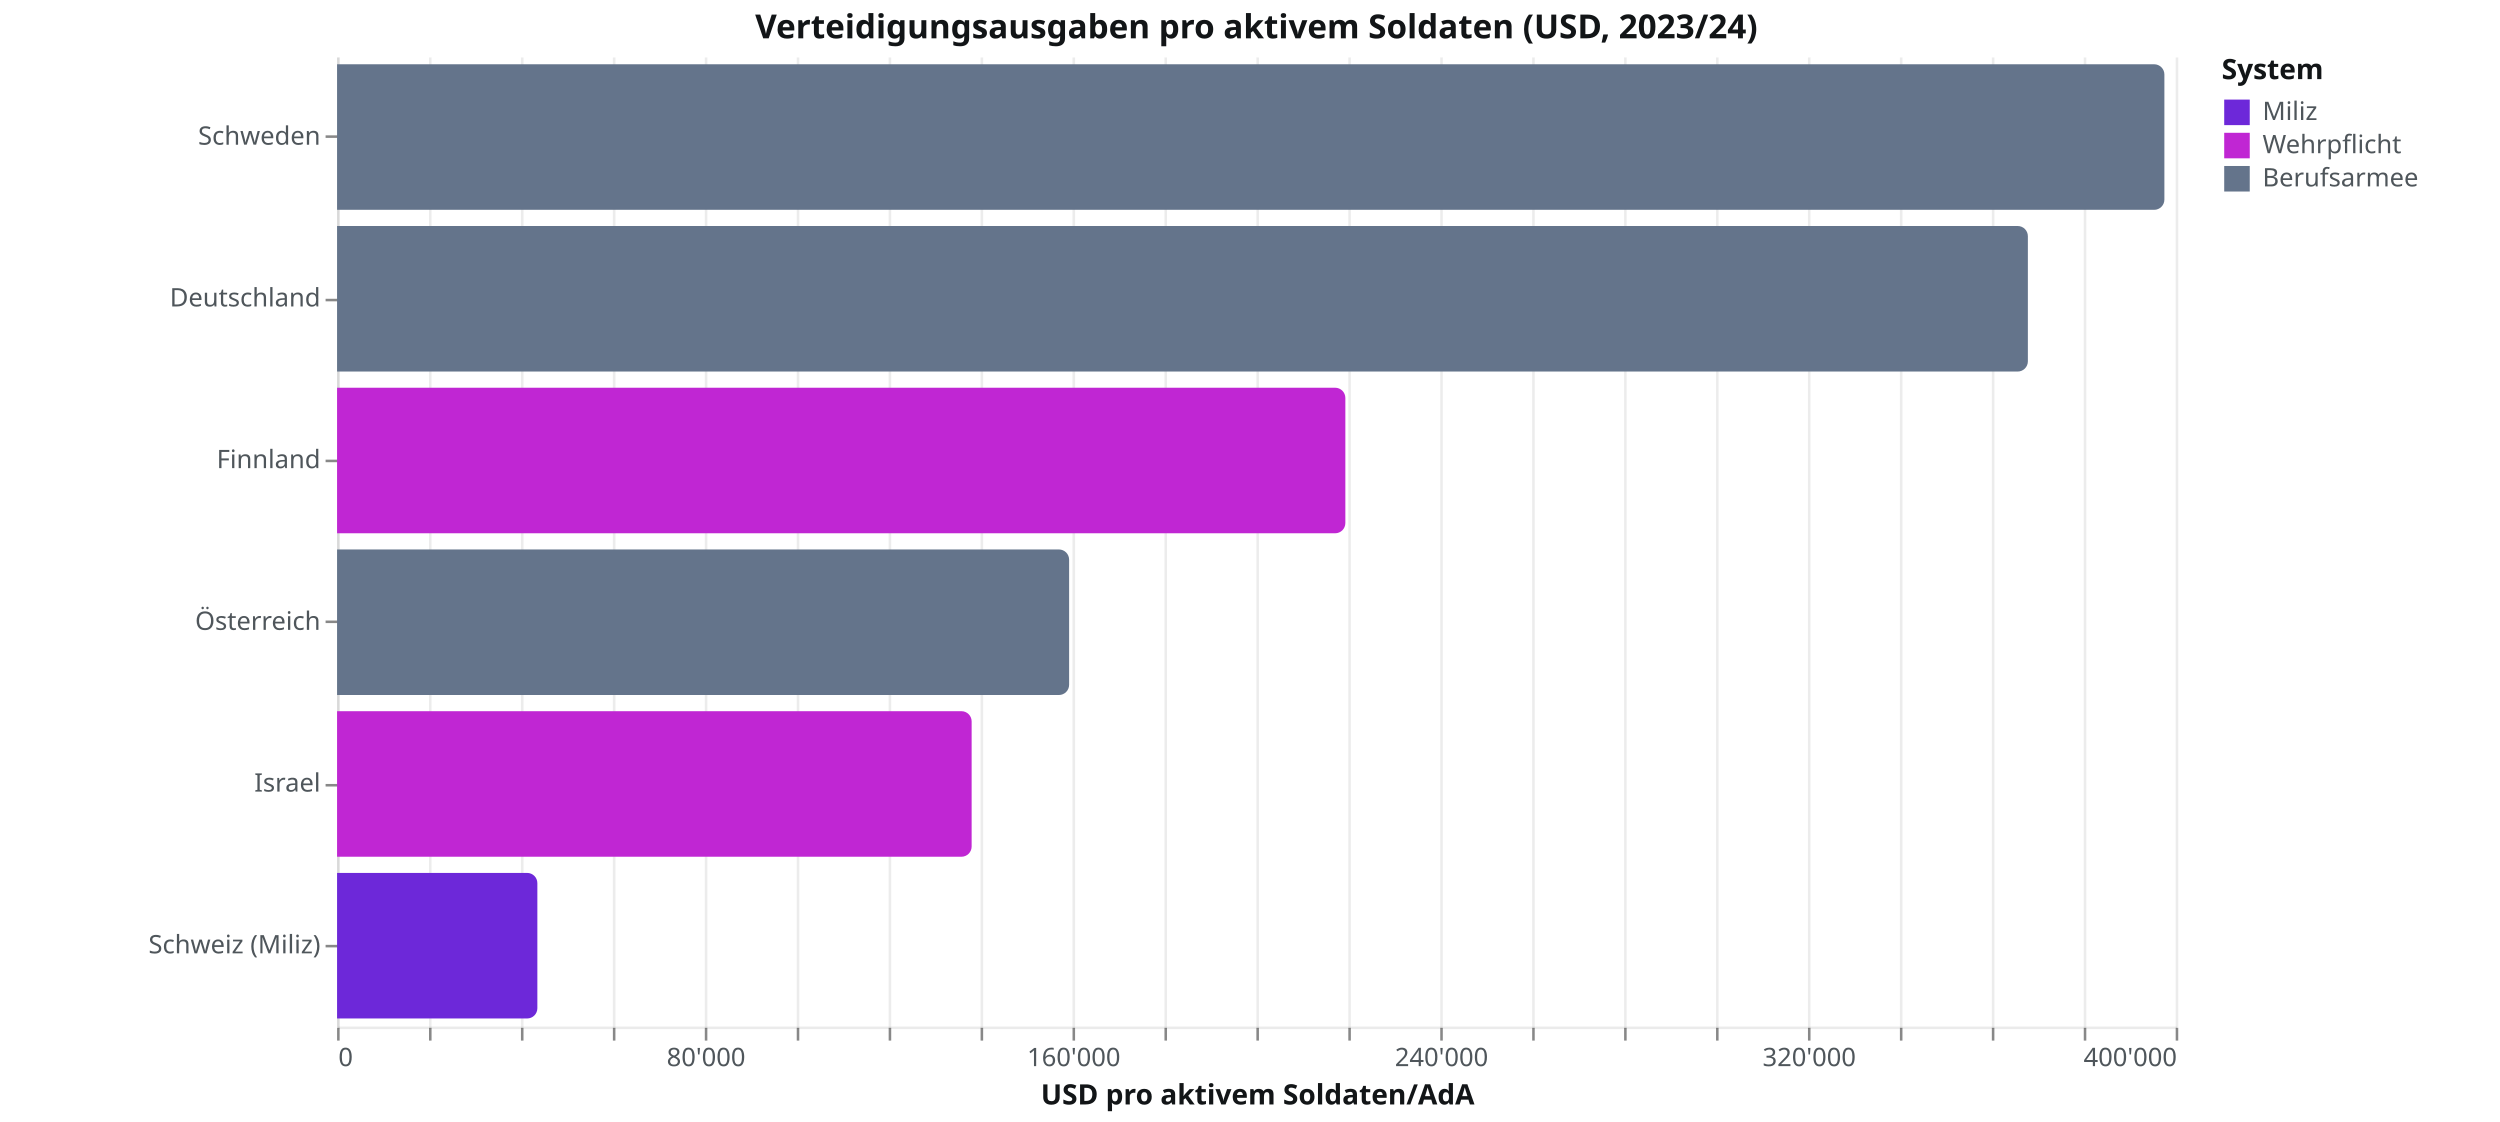
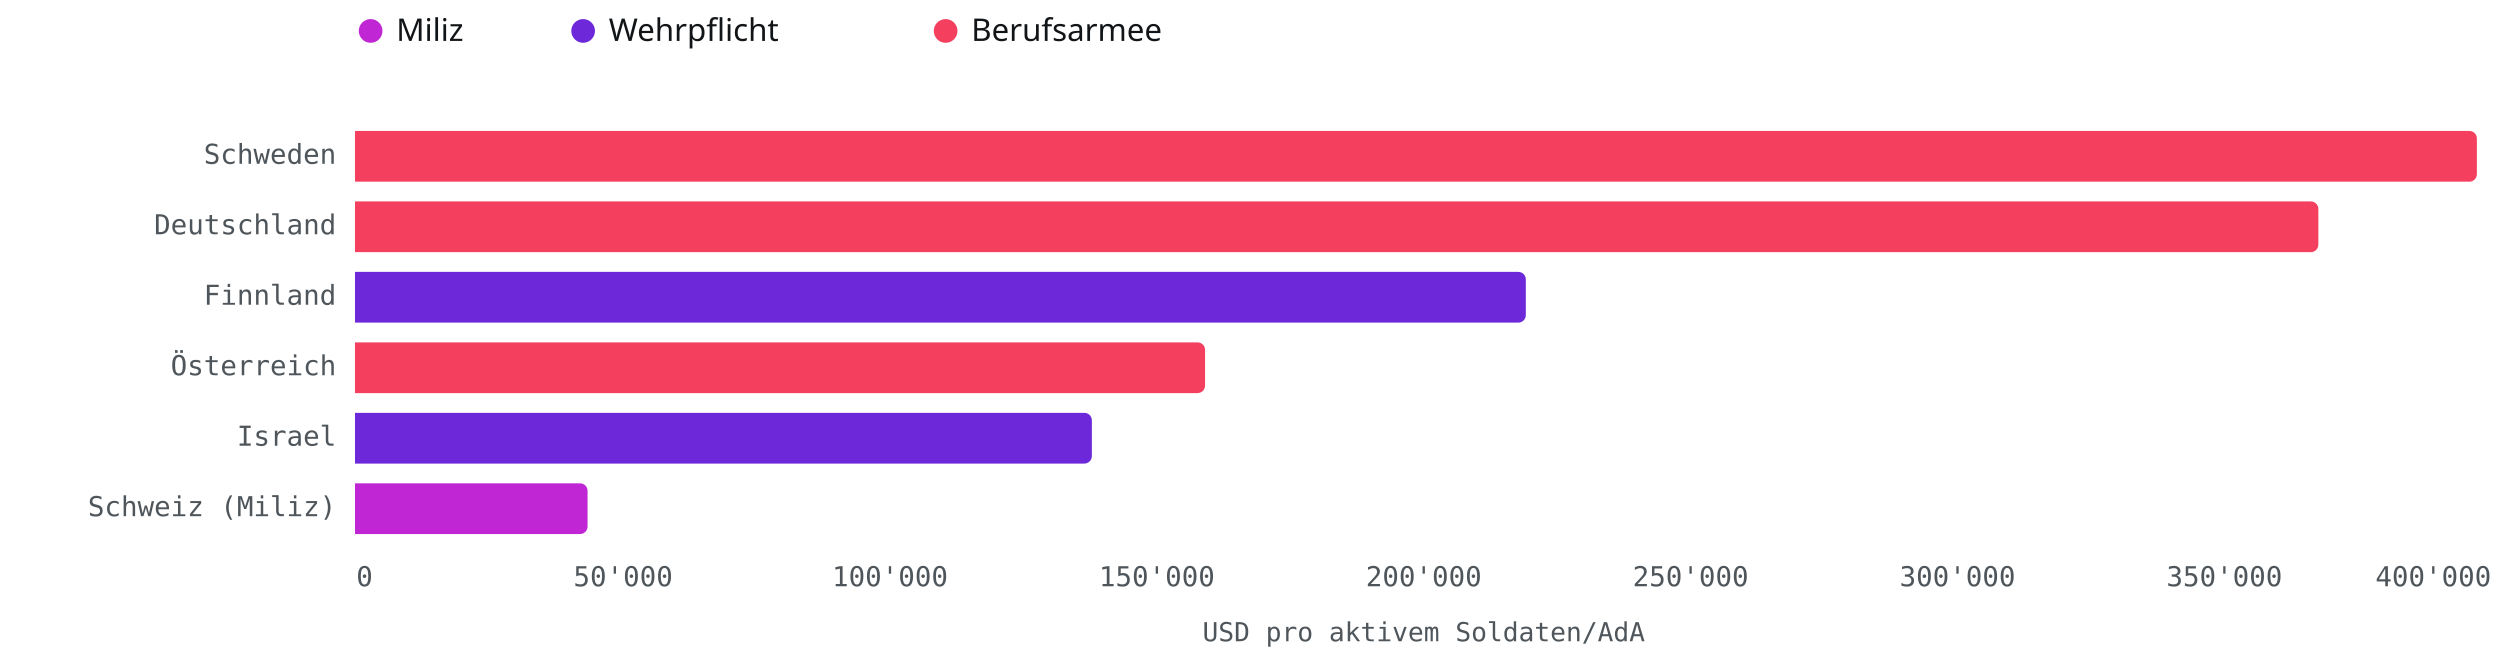
- <svg xmlns="http://www.w3.org/2000/svg" version="1.1" class="marks" width="979" height="439" viewBox="0 0 979 439">
-   <g fill="none" stroke-miterlimit="10" transform="translate(132,22)">
+ <svg xmlns="http://www.w3.org/2000/svg" version="1.1" class="marks" width="1000" height="261" viewBox="0 0 1000 261">
+   <g fill="none" stroke-miterlimit="10" transform="translate(142,49)">
    <g class="mark-group role-frame root" role="graphics-object" aria-roledescription="group mark container">
      <g transform="translate(0,0)">
-         <path class="background" aria-hidden="true" d="M0.5,0.5h720v380h-720Z" />
+         <path class="background" aria-hidden="true" d="M0,0h854v168h-854Z" />
        <g>
-           <g class="mark-group role-axis" aria-hidden="true">
-             <g transform="translate(0.5,380.5)">
+           <g class="mark-group role-axis" role="graphics-symbol" aria-roledescription="axis" aria-label="X-axis titled 'USD pro aktivem Soldaten/AdA' for a linear scale with values from 0 to 400'000">
+             <g transform="translate(0.5,168.5)">
              <path class="background" aria-hidden="true" d="M0,0h0v0h0Z" pointer-events="none" />
              <g>
-                 <g class="mark-rule role-axis-grid" pointer-events="none">
-                   <line transform="translate(0,0)" x2="0" y2="-380" stroke="rgba(18,21,23,0.08)" stroke-width="1" opacity="1" />
-                   <line transform="translate(36,0)" x2="0" y2="-380" stroke="rgba(18,21,23,0.08)" stroke-width="1" opacity="1" />
-                   <line transform="translate(72,0)" x2="0" y2="-380" stroke="rgba(18,21,23,0.08)" stroke-width="1" opacity="1" />
-                   <line transform="translate(108,0)" x2="0" y2="-380" stroke="rgba(18,21,23,0.08)" stroke-width="1" opacity="1" />
-                   <line transform="translate(144,0)" x2="0" y2="-380" stroke="rgba(18,21,23,0.08)" stroke-width="1" opacity="1" />
-                   <line transform="translate(180,0)" x2="0" y2="-380" stroke="rgba(18,21,23,0.08)" stroke-width="1" opacity="1" />
-                   <line transform="translate(216,0)" x2="0" y2="-380" stroke="rgba(18,21,23,0.08)" stroke-width="1" opacity="1" />
-                   <line transform="translate(252,0)" x2="0" y2="-380" stroke="rgba(18,21,23,0.08)" stroke-width="1" opacity="1" />
-                   <line transform="translate(288,0)" x2="0" y2="-380" stroke="rgba(18,21,23,0.08)" stroke-width="1" opacity="1" />
-                   <line transform="translate(324,0)" x2="0" y2="-380" stroke="rgba(18,21,23,0.08)" stroke-width="1" opacity="1" />
-                   <line transform="translate(360,0)" x2="0" y2="-380" stroke="rgba(18,21,23,0.08)" stroke-width="1" opacity="1" />
-                   <line transform="translate(396,0)" x2="0" y2="-380" stroke="rgba(18,21,23,0.08)" stroke-width="1" opacity="1" />
-                   <line transform="translate(432,0)" x2="0" y2="-380" stroke="rgba(18,21,23,0.08)" stroke-width="1" opacity="1" />
-                   <line transform="translate(468,0)" x2="0" y2="-380" stroke="rgba(18,21,23,0.08)" stroke-width="1" opacity="1" />
-                   <line transform="translate(504,0)" x2="0" y2="-380" stroke="rgba(18,21,23,0.08)" stroke-width="1" opacity="1" />
-                   <line transform="translate(540,0)" x2="0" y2="-380" stroke="rgba(18,21,23,0.08)" stroke-width="1" opacity="1" />
-                   <line transform="translate(576,0)" x2="0" y2="-380" stroke="rgba(18,21,23,0.08)" stroke-width="1" opacity="1" />
-                   <line transform="translate(612,0)" x2="0" y2="-380" stroke="rgba(18,21,23,0.08)" stroke-width="1" opacity="1" />
-                   <line transform="translate(648,0)" x2="0" y2="-380" stroke="rgba(18,21,23,0.08)" stroke-width="1" opacity="1" />
-                   <line transform="translate(684,0)" x2="0" y2="-380" stroke="rgba(18,21,23,0.08)" stroke-width="1" opacity="1" />
-                   <line transform="translate(720,0)" x2="0" y2="-380" stroke="rgba(18,21,23,0.08)" stroke-width="1" opacity="1" />
-                 </g>
-               </g>
-               <path class="foreground" aria-hidden="true" d="" pointer-events="none" display="none" />
-             </g>
-           </g>
-           <g class="mark-group role-axis" role="graphics-symbol" aria-roledescription="axis" aria-label="X-axis titled 'USD pro aktivem Soldaten/AdA' for a linear scale with values from 0 to 400'000">
-             <g transform="translate(0.5,380.5)">
-               <path class="background" aria-hidden="true" d="M0,0h0v0h0Z" pointer-events="none" />
-               <g>
-                 <g class="mark-rule role-axis-tick" pointer-events="none">
-                   <line transform="translate(0,0)" x2="0" y2="5" stroke="#888" stroke-width="1" opacity="1" />
-                   <line transform="translate(36,0)" x2="0" y2="5" stroke="#888" stroke-width="1" opacity="1" />
-                   <line transform="translate(72,0)" x2="0" y2="5" stroke="#888" stroke-width="1" opacity="1" />
-                   <line transform="translate(108,0)" x2="0" y2="5" stroke="#888" stroke-width="1" opacity="1" />
-                   <line transform="translate(144,0)" x2="0" y2="5" stroke="#888" stroke-width="1" opacity="1" />
-                   <line transform="translate(180,0)" x2="0" y2="5" stroke="#888" stroke-width="1" opacity="1" />
-                   <line transform="translate(216,0)" x2="0" y2="5" stroke="#888" stroke-width="1" opacity="1" />
-                   <line transform="translate(252,0)" x2="0" y2="5" stroke="#888" stroke-width="1" opacity="1" />
-                   <line transform="translate(288,0)" x2="0" y2="5" stroke="#888" stroke-width="1" opacity="1" />
-                   <line transform="translate(324,0)" x2="0" y2="5" stroke="#888" stroke-width="1" opacity="1" />
-                   <line transform="translate(360,0)" x2="0" y2="5" stroke="#888" stroke-width="1" opacity="1" />
-                   <line transform="translate(396,0)" x2="0" y2="5" stroke="#888" stroke-width="1" opacity="1" />
-                   <line transform="translate(432,0)" x2="0" y2="5" stroke="#888" stroke-width="1" opacity="1" />
-                   <line transform="translate(468,0)" x2="0" y2="5" stroke="#888" stroke-width="1" opacity="1" />
-                   <line transform="translate(504,0)" x2="0" y2="5" stroke="#888" stroke-width="1" opacity="1" />
-                   <line transform="translate(540,0)" x2="0" y2="5" stroke="#888" stroke-width="1" opacity="1" />
-                   <line transform="translate(576,0)" x2="0" y2="5" stroke="#888" stroke-width="1" opacity="1" />
-                   <line transform="translate(612,0)" x2="0" y2="5" stroke="#888" stroke-width="1" opacity="1" />
-                   <line transform="translate(648,0)" x2="0" y2="5" stroke="#888" stroke-width="1" opacity="1" />
-                   <line transform="translate(684,0)" x2="0" y2="5" stroke="#888" stroke-width="1" opacity="1" />
-                   <line transform="translate(720,0)" x2="0" y2="5" stroke="#888" stroke-width="1" opacity="1" />
-                 </g>
                <g class="mark-text role-axis-label" pointer-events="none">
-                   <text text-anchor="start" transform="translate(0,15)" font-family="Switzer, system-ui, sans-serif" font-size="10px" fill="#4f565b" opacity="1">0</text>
-                   <text text-anchor="middle" transform="translate(36,15)" font-family="Switzer, system-ui, sans-serif" font-size="10px" fill="#4f565b" opacity="0">20'000</text>
-                   <text text-anchor="middle" transform="translate(72,15)" font-family="Switzer, system-ui, sans-serif" font-size="10px" fill="#4f565b" opacity="0">40'000</text>
-                   <text text-anchor="middle" transform="translate(108,15)" font-family="Switzer, system-ui, sans-serif" font-size="10px" fill="#4f565b" opacity="0">60'000</text>
-                   <text text-anchor="middle" transform="translate(144,15)" font-family="Switzer, system-ui, sans-serif" font-size="10px" fill="#4f565b" opacity="1">80'000</text>
-                   <text text-anchor="middle" transform="translate(180,15)" font-family="Switzer, system-ui, sans-serif" font-size="10px" fill="#4f565b" opacity="0">100'000</text>
-                   <text text-anchor="middle" transform="translate(216,15)" font-family="Switzer, system-ui, sans-serif" font-size="10px" fill="#4f565b" opacity="0">120'000</text>
-                   <text text-anchor="middle" transform="translate(252,15)" font-family="Switzer, system-ui, sans-serif" font-size="10px" fill="#4f565b" opacity="0">140'000</text>
-                   <text text-anchor="middle" transform="translate(288,15)" font-family="Switzer, system-ui, sans-serif" font-size="10px" fill="#4f565b" opacity="1">160'000</text>
-                   <text text-anchor="middle" transform="translate(324,15)" font-family="Switzer, system-ui, sans-serif" font-size="10px" fill="#4f565b" opacity="0">180'000</text>
-                   <text text-anchor="middle" transform="translate(360,15)" font-family="Switzer, system-ui, sans-serif" font-size="10px" fill="#4f565b" opacity="0">200'000</text>
-                   <text text-anchor="middle" transform="translate(396,15)" font-family="Switzer, system-ui, sans-serif" font-size="10px" fill="#4f565b" opacity="0">220'000</text>
-                   <text text-anchor="middle" transform="translate(432,15)" font-family="Switzer, system-ui, sans-serif" font-size="10px" fill="#4f565b" opacity="1">240'000</text>
-                   <text text-anchor="middle" transform="translate(468,15)" font-family="Switzer, system-ui, sans-serif" font-size="10px" fill="#4f565b" opacity="0">260'000</text>
-                   <text text-anchor="middle" transform="translate(504,15)" font-family="Switzer, system-ui, sans-serif" font-size="10px" fill="#4f565b" opacity="0">280'000</text>
-                   <text text-anchor="middle" transform="translate(540,15)" font-family="Switzer, system-ui, sans-serif" font-size="10px" fill="#4f565b" opacity="0">300'000</text>
-                   <text text-anchor="middle" transform="translate(576,15)" font-family="Switzer, system-ui, sans-serif" font-size="10px" fill="#4f565b" opacity="1">320'000</text>
-                   <text text-anchor="middle" transform="translate(612,15)" font-family="Switzer, system-ui, sans-serif" font-size="10px" fill="#4f565b" opacity="0">340'000</text>
-                   <text text-anchor="middle" transform="translate(648,15)" font-family="Switzer, system-ui, sans-serif" font-size="10px" fill="#4f565b" opacity="0">360'000</text>
-                   <text text-anchor="middle" transform="translate(684,15)" font-family="Switzer, system-ui, sans-serif" font-size="10px" fill="#4f565b" opacity="0">380'000</text>
-                   <text text-anchor="end" transform="translate(720,15)" font-family="Switzer, system-ui, sans-serif" font-size="10px" fill="#4f565b" opacity="1">400'000</text>
-                 </g>
-                 <g class="mark-rule role-axis-domain" pointer-events="none">
-                   <line transform="translate(0,0)" x2="720" y2="0" stroke="rgba(0,0,0,0.08)" stroke-width="1" opacity="1" />
+                   <text text-anchor="start" transform="translate(0,17)" font-family="ui-monospace, &quot;SF Mono&quot;, &quot;JetBrains Mono&quot;, Menlo, Consolas, monospace" font-size="11px" fill="#4f565b" opacity="1">0</text>
+                   <text text-anchor="middle" transform="translate(106.75,17)" font-family="ui-monospace, &quot;SF Mono&quot;, &quot;JetBrains Mono&quot;, Menlo, Consolas, monospace" font-size="11px" fill="#4f565b" opacity="1">50'000</text>
+                   <text text-anchor="middle" transform="translate(213.5,17)" font-family="ui-monospace, &quot;SF Mono&quot;, &quot;JetBrains Mono&quot;, Menlo, Consolas, monospace" font-size="11px" fill="#4f565b" opacity="1">100'000</text>
+                   <text text-anchor="middle" transform="translate(320.25,17)" font-family="ui-monospace, &quot;SF Mono&quot;, &quot;JetBrains Mono&quot;, Menlo, Consolas, monospace" font-size="11px" fill="#4f565b" opacity="1">150'000</text>
+                   <text text-anchor="middle" transform="translate(427,17)" font-family="ui-monospace, &quot;SF Mono&quot;, &quot;JetBrains Mono&quot;, Menlo, Consolas, monospace" font-size="11px" fill="#4f565b" opacity="1">200'000</text>
+                   <text text-anchor="middle" transform="translate(533.75,17)" font-family="ui-monospace, &quot;SF Mono&quot;, &quot;JetBrains Mono&quot;, Menlo, Consolas, monospace" font-size="11px" fill="#4f565b" opacity="1">250'000</text>
+                   <text text-anchor="middle" transform="translate(640.5,17)" font-family="ui-monospace, &quot;SF Mono&quot;, &quot;JetBrains Mono&quot;, Menlo, Consolas, monospace" font-size="11px" fill="#4f565b" opacity="1">300'000</text>
+                   <text text-anchor="middle" transform="translate(747.25,17)" font-family="ui-monospace, &quot;SF Mono&quot;, &quot;JetBrains Mono&quot;, Menlo, Consolas, monospace" font-size="11px" fill="#4f565b" opacity="1">350'000</text>
+                   <text text-anchor="end" transform="translate(854,17)" font-family="ui-monospace, &quot;SF Mono&quot;, &quot;JetBrains Mono&quot;, Menlo, Consolas, monospace" font-size="11px" fill="#4f565b" opacity="1">400'000</text>
                </g>
                <g class="mark-text role-axis-title" pointer-events="none">
-                   <text text-anchor="middle" transform="translate(360,30)" font-family="Switzer, system-ui, sans-serif" font-size="11px" font-weight="bold" fill="#121517" opacity="1">USD pro aktivem Soldaten/AdA</text>
+                   <text text-anchor="middle" transform="translate(427,39)" font-family="ui-monospace, &quot;SF Mono&quot;, &quot;JetBrains Mono&quot;, Menlo, Consolas, monospace" font-size="10.5px" font-weight="400" fill="#4f565b" opacity="1">USD pro aktivem Soldaten/AdA</text>
                </g>
              </g>
              <path class="foreground" aria-hidden="true" d="" pointer-events="none" display="none" />
            </g>
          </g>
          <g class="mark-group role-axis" role="graphics-symbol" aria-roledescription="axis" aria-label="Y-axis for a discrete scale with 6 values: Schweden, Deutschland, Finnland, Österreich, Israel, Schweiz (Miliz)">
            <g transform="translate(0.5,0.5)">
              <path class="background" aria-hidden="true" d="M0,0h0v0h0Z" pointer-events="none" />
              <g>
-                 <g class="mark-rule role-axis-tick" pointer-events="none">
-                   <line transform="translate(0,31)" x2="-5" y2="0" stroke="#888" stroke-width="1" opacity="1" />
-                   <line transform="translate(0,95)" x2="-5" y2="0" stroke="#888" stroke-width="1" opacity="1" />
-                   <line transform="translate(0,158)" x2="-5" y2="0" stroke="#888" stroke-width="1" opacity="1" />
-                   <line transform="translate(0,221)" x2="-5" y2="0" stroke="#888" stroke-width="1" opacity="1" />
-                   <line transform="translate(0,285)" x2="-5" y2="0" stroke="#888" stroke-width="1" opacity="1" />
-                   <line transform="translate(0,348)" x2="-5" y2="0" stroke="#888" stroke-width="1" opacity="1" />
-                 </g>
                <g class="mark-text role-axis-label" pointer-events="none">
-                   <text text-anchor="end" transform="translate(-7,34.16667)" font-family="Switzer, system-ui, sans-serif" font-size="10px" fill="#4f565b" opacity="1">Schweden</text>
-                   <text text-anchor="end" transform="translate(-7,97.5)" font-family="Switzer, system-ui, sans-serif" font-size="10px" fill="#4f565b" opacity="1">Deutschland</text>
-                   <text text-anchor="end" transform="translate(-7,160.8333)" font-family="Switzer, system-ui, sans-serif" font-size="10px" fill="#4f565b" opacity="1">Finnland</text>
-                   <text text-anchor="end" transform="translate(-7,224.1667)" font-family="Switzer, system-ui, sans-serif" font-size="10px" fill="#4f565b" opacity="1">Österreich</text>
-                   <text text-anchor="end" transform="translate(-7,287.5)" font-family="Switzer, system-ui, sans-serif" font-size="10px" fill="#4f565b" opacity="1">Israel</text>
-                   <text text-anchor="end" transform="translate(-7,350.8333)" font-family="Switzer, system-ui, sans-serif" font-size="10px" fill="#4f565b" opacity="1">Schweiz (Miliz)</text>
-                 </g>
-                 <g class="mark-rule role-axis-domain" pointer-events="none">
-                   <line transform="translate(0,0)" x2="0" y2="380" stroke="rgba(0,0,0,0.08)" stroke-width="1" opacity="1" />
+                   <text text-anchor="end" transform="translate(-8,16.0302)" font-family="ui-monospace, &quot;SF Mono&quot;, &quot;JetBrains Mono&quot;, Menlo, Consolas, monospace" font-size="11px" fill="#4f565b" opacity="1">Schweden</text>
+                   <text text-anchor="end" transform="translate(-8,44.21812)" font-family="ui-monospace, &quot;SF Mono&quot;, &quot;JetBrains Mono&quot;, Menlo, Consolas, monospace" font-size="11px" fill="#4f565b" opacity="1">Deutschland</text>
+                   <text text-anchor="end" transform="translate(-8,72.40604)" font-family="ui-monospace, &quot;SF Mono&quot;, &quot;JetBrains Mono&quot;, Menlo, Consolas, monospace" font-size="11px" fill="#4f565b" opacity="1">Finnland</text>
+                   <text text-anchor="end" transform="translate(-8,100.594)" font-family="ui-monospace, &quot;SF Mono&quot;, &quot;JetBrains Mono&quot;, Menlo, Consolas, monospace" font-size="11px" fill="#4f565b" opacity="1">Österreich</text>
+                   <text text-anchor="end" transform="translate(-8,128.7819)" font-family="ui-monospace, &quot;SF Mono&quot;, &quot;JetBrains Mono&quot;, Menlo, Consolas, monospace" font-size="11px" fill="#4f565b" opacity="1">Israel</text>
+                   <text text-anchor="end" transform="translate(-8,156.9698)" font-family="ui-monospace, &quot;SF Mono&quot;, &quot;JetBrains Mono&quot;, Menlo, Consolas, monospace" font-size="11px" fill="#4f565b" opacity="1">Schweiz (Miliz)</text>
                </g>
              </g>
              <path class="foreground" aria-hidden="true" d="" pointer-events="none" display="none" />
            </g>
          </g>
          <g class="mark-group role-scope" role="graphics-object" aria-roledescription="group mark container">
-             <g transform="translate(0,319.8333)">
-               <path class="background" aria-hidden="true" d="M0,0L74.428,0C76.635,0,78.428,1.792,78.428,4L78.428,53C78.428,55.208,76.635,57,74.428,57L0,57C0,57,0,57,0,57L0,0C0,0,0,0,0,0Z" />
-               <g clip-path="url(#clip261)">
-                 <g class="mark-group role-scope" role="graphics-object" aria-roledescription="group mark container">
-                   <g transform="translate(0,0)">
-                     <path class="background" aria-hidden="true" d="M0,0h0v57h0Z" />
-                     <g>
-                       <g class="mark-rect role-mark marks" role="graphics-object" aria-roledescription="rect mark container">
-                         <path aria-label="USD pro aktivem Soldaten/AdA: 43571; Land: Schweiz (Miliz); System: Miliz" role="graphics-symbol" aria-roledescription="bar" d="M0,0h78.428v57h-78.428Z" fill="#6d28d9" />
-                       </g>
-                     </g>
-                     <path class="foreground" aria-hidden="true" d="" display="none" />
-                   </g>
-                 </g>
-               </g>
-               <path class="foreground" aria-hidden="true" d="" display="none" />
-             </g>
-             <g transform="translate(0,193.1667)">
-               <path class="background" aria-hidden="true" d="M0,0L282.666,0C284.874,0,286.666,1.792,286.666,4L286.666,53C286.666,55.208,284.874,57,282.666,57L0,57C0,57,0,57,0,57L0,0C0,0,0,0,0,0Z" />
-               <g clip-path="url(#clip262)">
-                 <g class="mark-group role-scope" role="graphics-object" aria-roledescription="group mark container">
-                   <g transform="translate(0,0)">
-                     <path class="background" aria-hidden="true" d="M0,0h0v57h0Z" />
-                     <g>
-                       <g class="mark-rect role-mark marks" role="graphics-object" aria-roledescription="rect mark container">
-                         <path aria-label="USD pro aktivem Soldaten/AdA: 159259; Land: Österreich; System: Berufsarmee" role="graphics-symbol" aria-roledescription="bar" d="M0,0h286.666v57h-286.666Z" fill="#64748b" />
-                       </g>
-                     </g>
-                     <path class="foreground" aria-hidden="true" d="" display="none" />
-                   </g>
-                 </g>
-               </g>
-               <path class="foreground" aria-hidden="true" d="" display="none" />
-             </g>
-             <g transform="translate(0,3.166667)">
-               <path class="background" aria-hidden="true" d="M0,0L711.574,0C713.781,0,715.574,1.792,715.574,4L715.574,53C715.574,55.208,713.781,57,711.574,57L0,57C0,57,0,57,0,57L0,0C0,0,0,0,0,0Z" />
-               <g clip-path="url(#clip263)">
-                 <g class="mark-group role-scope" role="graphics-object" aria-roledescription="group mark container">
-                   <g transform="translate(0,0)">
-                     <path class="background" aria-hidden="true" d="M0,0h0v57h0Z" />
-                     <g>
-                       <g class="mark-rect role-mark marks" role="graphics-object" aria-roledescription="rect mark container">
-                         <path aria-label="USD pro aktivem Soldaten/AdA: 397541; Land: Schweden; System: Berufsarmee" role="graphics-symbol" aria-roledescription="bar" d="M0,0h715.574v57h-715.574Z" fill="#64748b" />
-                       </g>
-                     </g>
-                     <path class="foreground" aria-hidden="true" d="" display="none" />
-                   </g>
-                 </g>
-               </g>
-               <path class="foreground" aria-hidden="true" d="" display="none" />
-             </g>
-             <g transform="translate(0,129.8333)">
-               <path class="background" aria-hidden="true" d="M0,0L390.839,0C393.047,0,394.839,1.792,394.839,4L394.839,53C394.839,55.208,393.047,57,390.839,57L0,57C0,57,0,57,0,57L0,0C0,0,0,0,0,0Z" />
-               <g clip-path="url(#clip264)">
-                 <g class="mark-group role-scope" role="graphics-object" aria-roledescription="group mark container">
-                   <g transform="translate(0,0)">
-                     <path class="background" aria-hidden="true" d="M0,0h0v57h0Z" />
-                     <g>
-                       <g class="mark-rect role-mark marks" role="graphics-object" aria-roledescription="rect mark container">
-                         <path aria-label="USD pro aktivem Soldaten/AdA: 219355; Land: Finnland; System: Wehrpflicht" role="graphics-symbol" aria-roledescription="bar" d="M0,0h394.839v57h-394.839Z" fill="#c026d3" />
-                       </g>
-                     </g>
-                     <path class="foreground" aria-hidden="true" d="" display="none" />
-                   </g>
-                 </g>
-               </g>
-               <path class="foreground" aria-hidden="true" d="" display="none" />
-             </g>
-             <g transform="translate(0,66.5)">
-               <path class="background" aria-hidden="true" d="M0,0L658.114,0C660.321,0,662.114,1.792,662.114,4L662.114,53C662.114,55.208,660.321,57,658.114,57L0,57C0,57,0,57,0,57L0,0C0,0,0,0,0,0Z" />
-               <g clip-path="url(#clip265)">
-                 <g class="mark-group role-scope" role="graphics-object" aria-roledescription="group mark container">
-                   <g transform="translate(0,0)">
-                     <path class="background" aria-hidden="true" d="M0,0h0v57h0Z" />
-                     <g>
-                       <g class="mark-rect role-mark marks" role="graphics-object" aria-roledescription="rect mark container">
-                         <path aria-label="USD pro aktivem Soldaten/AdA: 367841; Land: Deutschland; System: Berufsarmee" role="graphics-symbol" aria-roledescription="bar" d="M0,0h662.114v57h-662.114Z" fill="#64748b" />
-                       </g>
-                     </g>
-                     <path class="foreground" aria-hidden="true" d="" display="none" />
-                   </g>
-                 </g>
-               </g>
-               <path class="foreground" aria-hidden="true" d="" display="none" />
-             </g>
-             <g transform="translate(0,256.5)">
-               <path class="background" aria-hidden="true" d="M0,0L244.495,0C246.703,0,248.495,1.792,248.495,4L248.495,53C248.495,55.208,246.703,57,244.495,57L0,57C0,57,0,57,0,57L0,0C0,0,0,0,0,0Z" />
-               <g clip-path="url(#clip266)">
-                 <g class="mark-group role-scope" role="graphics-object" aria-roledescription="group mark container">
-                   <g transform="translate(0,0)">
-                     <path class="background" aria-hidden="true" d="M0,0h0v57h0Z" />
-                     <g>
-                       <g class="mark-rect role-mark marks" role="graphics-object" aria-roledescription="rect mark container">
-                         <path aria-label="USD pro aktivem Soldaten/AdA: 138053; Land: Israel; System: Wehrpflicht" role="graphics-symbol" aria-roledescription="bar" d="M0,0h248.495v57h-248.495Z" fill="#c026d3" />
-                       </g>
-                     </g>
-                     <path class="foreground" aria-hidden="true" d="" display="none" />
-                   </g>
-                 </g>
-               </g>
-               <path class="foreground" aria-hidden="true" d="" display="none" />
-             </g>
-           </g>
-           <g class="mark-group role-legend" role="graphics-symbol" aria-roledescription="legend" aria-label="Symbol legend titled 'System' for fill color with 3 values: Miliz, Wehrpflicht, Berufsarmee">
-             <g transform="translate(738,0)">
-               <path class="background" aria-hidden="true" d="M0,0h104v53h-104Z" pointer-events="none" />
+             <g transform="translate(0,144.3221)">
+               <path class="background" aria-hidden="true" d="M0,0L90.024,0C91.68,0,93.024,1.344,93.024,3L93.024,17.295C93.024,18.951,91.68,20.295,90.024,20.295L0,20.295C0,20.295,0,20.295,0,20.295L0,0C0,0,0,0,0,0Z" />
+               <g clip-path="url(#clip543)">
+                 <g class="mark-group role-scope" role="graphics-object" aria-roledescription="group mark container">
+                   <g transform="translate(0,0)">
+                     <path class="background" aria-hidden="true" d="M0,0h0v20.295h0Z" />
+                     <g>
+                       <g class="mark-rect role-mark marks" role="graphics-object" aria-roledescription="rect mark container">
+                         <path aria-label="USD pro aktivem Soldaten/AdA: 43571; Land: Schweiz (Miliz); System: Miliz" role="graphics-symbol" aria-roledescription="bar" d="M0,0h93.024v20.295h-93.024Z" fill="#c026d3" />
+                       </g>
+                     </g>
+                     <path class="foreground" aria-hidden="true" d="" display="none" />
+                   </g>
+                 </g>
+               </g>
+               <path class="foreground" aria-hidden="true" d="" display="none" />
+             </g>
+             <g transform="translate(0,87.94631)">
+               <path class="background" aria-hidden="true" d="M0,0L337.018,0C338.674,0,340.018,1.344,340.018,3L340.018,17.295C340.018,18.951,338.674,20.295,337.018,20.295L0,20.295C0,20.295,0,20.295,0,20.295L0,0C0,0,0,0,0,0Z" />
+               <g clip-path="url(#clip544)">
+                 <g class="mark-group role-scope" role="graphics-object" aria-roledescription="group mark container">
+                   <g transform="translate(0,0)">
+                     <path class="background" aria-hidden="true" d="M0,0h0v20.295h0Z" />
+                     <g>
+                       <g class="mark-rect role-mark marks" role="graphics-object" aria-roledescription="rect mark container">
+                         <path aria-label="USD pro aktivem Soldaten/AdA: 159259; Land: Österreich; System: Berufsarmee" role="graphics-symbol" aria-roledescription="bar" d="M0,0h340.018v20.295h-340.018Z" fill="#f43f5e" />
+                       </g>
+                     </g>
+                     <path class="foreground" aria-hidden="true" d="" display="none" />
+                   </g>
+                 </g>
+               </g>
+               <path class="foreground" aria-hidden="true" d="" display="none" />
+             </g>
+             <g transform="translate(0,3.38255)">
+               <path class="background" aria-hidden="true" d="M0,0L845.75,0C847.406,0,848.75,1.344,848.75,3L848.75,17.295C848.75,18.951,847.406,20.295,845.75,20.295L0,20.295C0,20.295,0,20.295,0,20.295L0,0C0,0,0,0,0,0Z" />
+               <g clip-path="url(#clip545)">
+                 <g class="mark-group role-scope" role="graphics-object" aria-roledescription="group mark container">
+                   <g transform="translate(0,0)">
+                     <path class="background" aria-hidden="true" d="M0,0h0v20.295h0Z" />
+                     <g>
+                       <g class="mark-rect role-mark marks" role="graphics-object" aria-roledescription="rect mark container">
+                         <path aria-label="USD pro aktivem Soldaten/AdA: 397541; Land: Schweden; System: Berufsarmee" role="graphics-symbol" aria-roledescription="bar" d="M0,0h848.75v20.295h-848.75Z" fill="#f43f5e" />
+                       </g>
+                     </g>
+                     <path class="foreground" aria-hidden="true" d="" display="none" />
+                   </g>
+                 </g>
+               </g>
+               <path class="foreground" aria-hidden="true" d="" display="none" />
+             </g>
+             <g transform="translate(0,59.75839)">
+               <path class="background" aria-hidden="true" d="M0,0L465.323,0C466.979,0,468.323,1.344,468.323,3L468.323,17.295C468.323,18.951,466.979,20.295,465.323,20.295L0,20.295C0,20.295,0,20.295,0,20.295L0,0C0,0,0,0,0,0Z" />
+               <g clip-path="url(#clip546)">
+                 <g class="mark-group role-scope" role="graphics-object" aria-roledescription="group mark container">
+                   <g transform="translate(0,0)">
+                     <path class="background" aria-hidden="true" d="M0,0h0v20.295h0Z" />
+                     <g>
+                       <g class="mark-rect role-mark marks" role="graphics-object" aria-roledescription="rect mark container">
+                         <path aria-label="USD pro aktivem Soldaten/AdA: 219355; Land: Finnland; System: Wehrpflicht" role="graphics-symbol" aria-roledescription="bar" d="M0,0h468.323v20.295h-468.323Z" fill="#6d28d9" />
+                       </g>
+                     </g>
+                     <path class="foreground" aria-hidden="true" d="" display="none" />
+                   </g>
+                 </g>
+               </g>
+               <path class="foreground" aria-hidden="true" d="" display="none" />
+             </g>
+             <g transform="translate(0,31.57047)">
+               <path class="background" aria-hidden="true" d="M0,0L782.341,0C783.996,0,785.341,1.344,785.341,3L785.341,17.295C785.341,18.951,783.996,20.295,782.341,20.295L0,20.295C0,20.295,0,20.295,0,20.295L0,0C0,0,0,0,0,0Z" />
+               <g clip-path="url(#clip547)">
+                 <g class="mark-group role-scope" role="graphics-object" aria-roledescription="group mark container">
+                   <g transform="translate(0,0)">
+                     <path class="background" aria-hidden="true" d="M0,0h0v20.295h0Z" />
+                     <g>
+                       <g class="mark-rect role-mark marks" role="graphics-object" aria-roledescription="rect mark container">
+                         <path aria-label="USD pro aktivem Soldaten/AdA: 367841; Land: Deutschland; System: Berufsarmee" role="graphics-symbol" aria-roledescription="bar" d="M0,0h785.341v20.295h-785.341Z" fill="#f43f5e" />
+                       </g>
+                     </g>
+                     <path class="foreground" aria-hidden="true" d="" display="none" />
+                   </g>
+                 </g>
+               </g>
+               <path class="foreground" aria-hidden="true" d="" display="none" />
+             </g>
+             <g transform="translate(0,116.1342)">
+               <path class="background" aria-hidden="true" d="M0,0L291.743,0C293.399,0,294.743,1.344,294.743,3L294.743,17.295C294.743,18.951,293.399,20.295,291.743,20.295L0,20.295C0,20.295,0,20.295,0,20.295L0,0C0,0,0,0,0,0Z" />
+               <g clip-path="url(#clip548)">
+                 <g class="mark-group role-scope" role="graphics-object" aria-roledescription="group mark container">
+                   <g transform="translate(0,0)">
+                     <path class="background" aria-hidden="true" d="M0,0h0v20.295h0Z" />
+                     <g>
+                       <g class="mark-rect role-mark marks" role="graphics-object" aria-roledescription="rect mark container">
+                         <path aria-label="USD pro aktivem Soldaten/AdA: 138053; Land: Israel; System: Wehrpflicht" role="graphics-symbol" aria-roledescription="bar" d="M0,0h294.743v20.295h-294.743Z" fill="#6d28d9" />
+                       </g>
+                     </g>
+                     <path class="foreground" aria-hidden="true" d="" display="none" />
+                   </g>
+                 </g>
+               </g>
+               <path class="foreground" aria-hidden="true" d="" display="none" />
+             </g>
+           </g>
+           <g class="mark-group role-legend" role="graphics-symbol" aria-roledescription="legend" aria-label="Symbol legend for fill color with 3 values: Miliz, Wehrpflicht, Berufsarmee">
+             <g transform="translate(0,-43)">
+               <path class="background" aria-hidden="true" d="M0,0h357v13h-357Z" pointer-events="none" />
              <g>
                <g class="mark-group role-legend-entry">
-                   <g transform="translate(0,16)">
+                   <g transform="translate(0,0)">
                    <path class="background" aria-hidden="true" d="M0,0h0v0h0Z" pointer-events="none" />
                    <g>
                      <g class="mark-group role-scope" role="graphics-object" aria-roledescription="group mark container">
-                         <g transform="translate(0,0)">
-                           <path class="background" aria-hidden="true" d="M0,0h104v11h-104Z" pointer-events="none" opacity="1" />
+                         <g transform="translate(0,0.125)">
+                           <path class="background" aria-hidden="true" d="M0,0h66.5v12.75h-66.5Z" pointer-events="none" opacity="1" />
                          <g>
                            <g class="mark-symbol role-legend-symbol" pointer-events="none">
-                               <path transform="translate(6,6)" d="M-5,-5h10v10h-10Z" fill="#6d28d9" stroke-width="1.5" opacity="1" />
+                               <path transform="translate(6.25,6.25)" d="M4.743,0A4.743,4.743,0,1,1,-4.743,0A4.743,4.743,0,1,1,4.743,0" fill="#c026d3" stroke-width="0" opacity="1" />
                            </g>
                            <g class="mark-text role-legend-label" pointer-events="none">
-                               <text text-anchor="start" transform="translate(16,9)" font-family="Switzer, system-ui, sans-serif" font-size="10px" fill="#4f565b" opacity="1">Miliz</text>
+                               <text text-anchor="start" transform="translate(16.5,10.25)" font-family="&quot;Mozilla Headline&quot;, system-ui, sans-serif" font-size="12.5px" fill="#121517" opacity="1">Miliz</text>
                            </g>
                          </g>
                          <path class="foreground" aria-hidden="true" d="" pointer-events="none" display="none" />
                        </g>
-                         <g transform="translate(0,13)">
-                           <path class="background" aria-hidden="true" d="M0,0h104v11h-104Z" pointer-events="none" opacity="1" />
+                         <g transform="translate(85,0.125)">
+                           <path class="background" aria-hidden="true" d="M0,0h126.5v12.75h-126.5Z" pointer-events="none" opacity="1" />
                          <g>
                            <g class="mark-symbol role-legend-symbol" pointer-events="none">
-                               <path transform="translate(6,6)" d="M-5,-5h10v10h-10Z" fill="#c026d3" stroke-width="1.5" opacity="1" />
+                               <path transform="translate(6.25,6.25)" d="M4.743,0A4.743,4.743,0,1,1,-4.743,0A4.743,4.743,0,1,1,4.743,0" fill="#6d28d9" stroke-width="0" opacity="1" />
                            </g>
                            <g class="mark-text role-legend-label" pointer-events="none">
-                               <text text-anchor="start" transform="translate(16,9)" font-family="Switzer, system-ui, sans-serif" font-size="10px" fill="#4f565b" opacity="1">Wehrpflicht</text>
+                               <text text-anchor="start" transform="translate(16.5,10.25)" font-family="&quot;Mozilla Headline&quot;, system-ui, sans-serif" font-size="12.5px" fill="#121517" opacity="1">Wehrpflicht</text>
                            </g>
                          </g>
                          <path class="foreground" aria-hidden="true" d="" pointer-events="none" display="none" />
                        </g>
-                         <g transform="translate(0,26)">
-                           <path class="background" aria-hidden="true" d="M0,0h104v11h-104Z" pointer-events="none" opacity="1" />
+                         <g transform="translate(230,0.125)">
+                           <path class="background" aria-hidden="true" d="M0,0h126.5v12.75h-126.5Z" pointer-events="none" opacity="1" />
                          <g>
                            <g class="mark-symbol role-legend-symbol" pointer-events="none">
-                               <path transform="translate(6,6)" d="M-5,-5h10v10h-10Z" fill="#64748b" stroke-width="1.5" opacity="1" />
+                               <path transform="translate(6.25,6.25)" d="M4.743,0A4.743,4.743,0,1,1,-4.743,0A4.743,4.743,0,1,1,4.743,0" fill="#f43f5e" stroke-width="0" opacity="1" />
                            </g>
                            <g class="mark-text role-legend-label" pointer-events="none">
-                               <text text-anchor="start" transform="translate(16,9)" font-family="Switzer, system-ui, sans-serif" font-size="10px" fill="#4f565b" opacity="1">Berufsarmee</text>
+                               <text text-anchor="start" transform="translate(16.5,10.25)" font-family="&quot;Mozilla Headline&quot;, system-ui, sans-serif" font-size="12.5px" fill="#121517" opacity="1">Berufsarmee</text>
                            </g>
                          </g>
                          <path class="foreground" aria-hidden="true" d="" pointer-events="none" display="none" />
                        </g>
                      </g>
                    </g>
                    <path class="foreground" aria-hidden="true" d="" pointer-events="none" display="none" />
                  </g>
-                 </g>
-                 <g class="mark-text role-legend-title" pointer-events="none">
-                   <text text-anchor="start" transform="translate(0,9)" font-family="Switzer, system-ui, sans-serif" font-size="11px" font-weight="bold" fill="#121517" opacity="1">System</text>
-                 </g>
-               </g>
-               <path class="foreground" aria-hidden="true" d="" pointer-events="none" display="none" />
-             </g>
-           </g>
-           <g class="mark-group role-title">
-             <g transform="translate(360,-17)">
-               <path class="background" aria-hidden="true" d="M0,0h0v0h0Z" pointer-events="none" />
-               <g>
-                 <g class="mark-text role-title-text" role="graphics-symbol" aria-roledescription="title" aria-label="Title text 'Verteidigungsausgaben pro aktivem Soldaten (USD, 2023/24)'" pointer-events="none">
-                   <text text-anchor="middle" transform="translate(0,10)" font-family="Switzer, system-ui, sans-serif" font-size="13px" font-weight="bold" fill="#121517" opacity="1">Verteidigungsausgaben pro aktivem Soldaten (USD, 2023/24)</text>
                </g>
              </g>
              <path class="foreground" aria-hidden="true" d="" pointer-events="none" display="none" />
            </g>
          </g>
        </g>
        <path class="foreground" aria-hidden="true" d="" display="none" />
      </g>
    </g>
  </g>
  <defs>
-     <clipPath id="clip261">
-       <path d="M0,0L74.428,0C76.635,0,78.428,1.792,78.428,4L78.428,53C78.428,55.208,76.635,57,74.428,57L0,57C0,57,0,57,0,57L0,0C0,0,0,0,0,0Z" />
-     </clipPath>
-     <clipPath id="clip262">
-       <path d="M0,0L282.666,0C284.874,0,286.666,1.792,286.666,4L286.666,53C286.666,55.208,284.874,57,282.666,57L0,57C0,57,0,57,0,57L0,0C0,0,0,0,0,0Z" />
-     </clipPath>
-     <clipPath id="clip263">
-       <path d="M0,0L711.574,0C713.781,0,715.574,1.792,715.574,4L715.574,53C715.574,55.208,713.781,57,711.574,57L0,57C0,57,0,57,0,57L0,0C0,0,0,0,0,0Z" />
-     </clipPath>
-     <clipPath id="clip264">
-       <path d="M0,0L390.839,0C393.047,0,394.839,1.792,394.839,4L394.839,53C394.839,55.208,393.047,57,390.839,57L0,57C0,57,0,57,0,57L0,0C0,0,0,0,0,0Z" />
-     </clipPath>
-     <clipPath id="clip265">
-       <path d="M0,0L658.114,0C660.321,0,662.114,1.792,662.114,4L662.114,53C662.114,55.208,660.321,57,658.114,57L0,57C0,57,0,57,0,57L0,0C0,0,0,0,0,0Z" />
-     </clipPath>
-     <clipPath id="clip266">
-       <path d="M0,0L244.495,0C246.703,0,248.495,1.792,248.495,4L248.495,53C248.495,55.208,246.703,57,244.495,57L0,57C0,57,0,57,0,57L0,0C0,0,0,0,0,0Z" />
+     <clipPath id="clip543">
+       <path d="M0,0L90.024,0C91.68,0,93.024,1.344,93.024,3L93.024,17.295C93.024,18.951,91.68,20.295,90.024,20.295L0,20.295C0,20.295,0,20.295,0,20.295L0,0C0,0,0,0,0,0Z" />
+     </clipPath>
+     <clipPath id="clip544">
+       <path d="M0,0L337.018,0C338.674,0,340.018,1.344,340.018,3L340.018,17.295C340.018,18.951,338.674,20.295,337.018,20.295L0,20.295C0,20.295,0,20.295,0,20.295L0,0C0,0,0,0,0,0Z" />
+     </clipPath>
+     <clipPath id="clip545">
+       <path d="M0,0L845.75,0C847.406,0,848.75,1.344,848.75,3L848.75,17.295C848.75,18.951,847.406,20.295,845.75,20.295L0,20.295C0,20.295,0,20.295,0,20.295L0,0C0,0,0,0,0,0Z" />
+     </clipPath>
+     <clipPath id="clip546">
+       <path d="M0,0L465.323,0C466.979,0,468.323,1.344,468.323,3L468.323,17.295C468.323,18.951,466.979,20.295,465.323,20.295L0,20.295C0,20.295,0,20.295,0,20.295L0,0C0,0,0,0,0,0Z" />
+     </clipPath>
+     <clipPath id="clip547">
+       <path d="M0,0L782.341,0C783.996,0,785.341,1.344,785.341,3L785.341,17.295C785.341,18.951,783.996,20.295,782.341,20.295L0,20.295C0,20.295,0,20.295,0,20.295L0,0C0,0,0,0,0,0Z" />
+     </clipPath>
+     <clipPath id="clip548">
+       <path d="M0,0L291.743,0C293.399,0,294.743,1.344,294.743,3L294.743,17.295C294.743,18.951,293.399,20.295,291.743,20.295L0,20.295C0,20.295,0,20.295,0,20.295L0,0C0,0,0,0,0,0Z" />
    </clipPath>
  </defs>
</svg>
